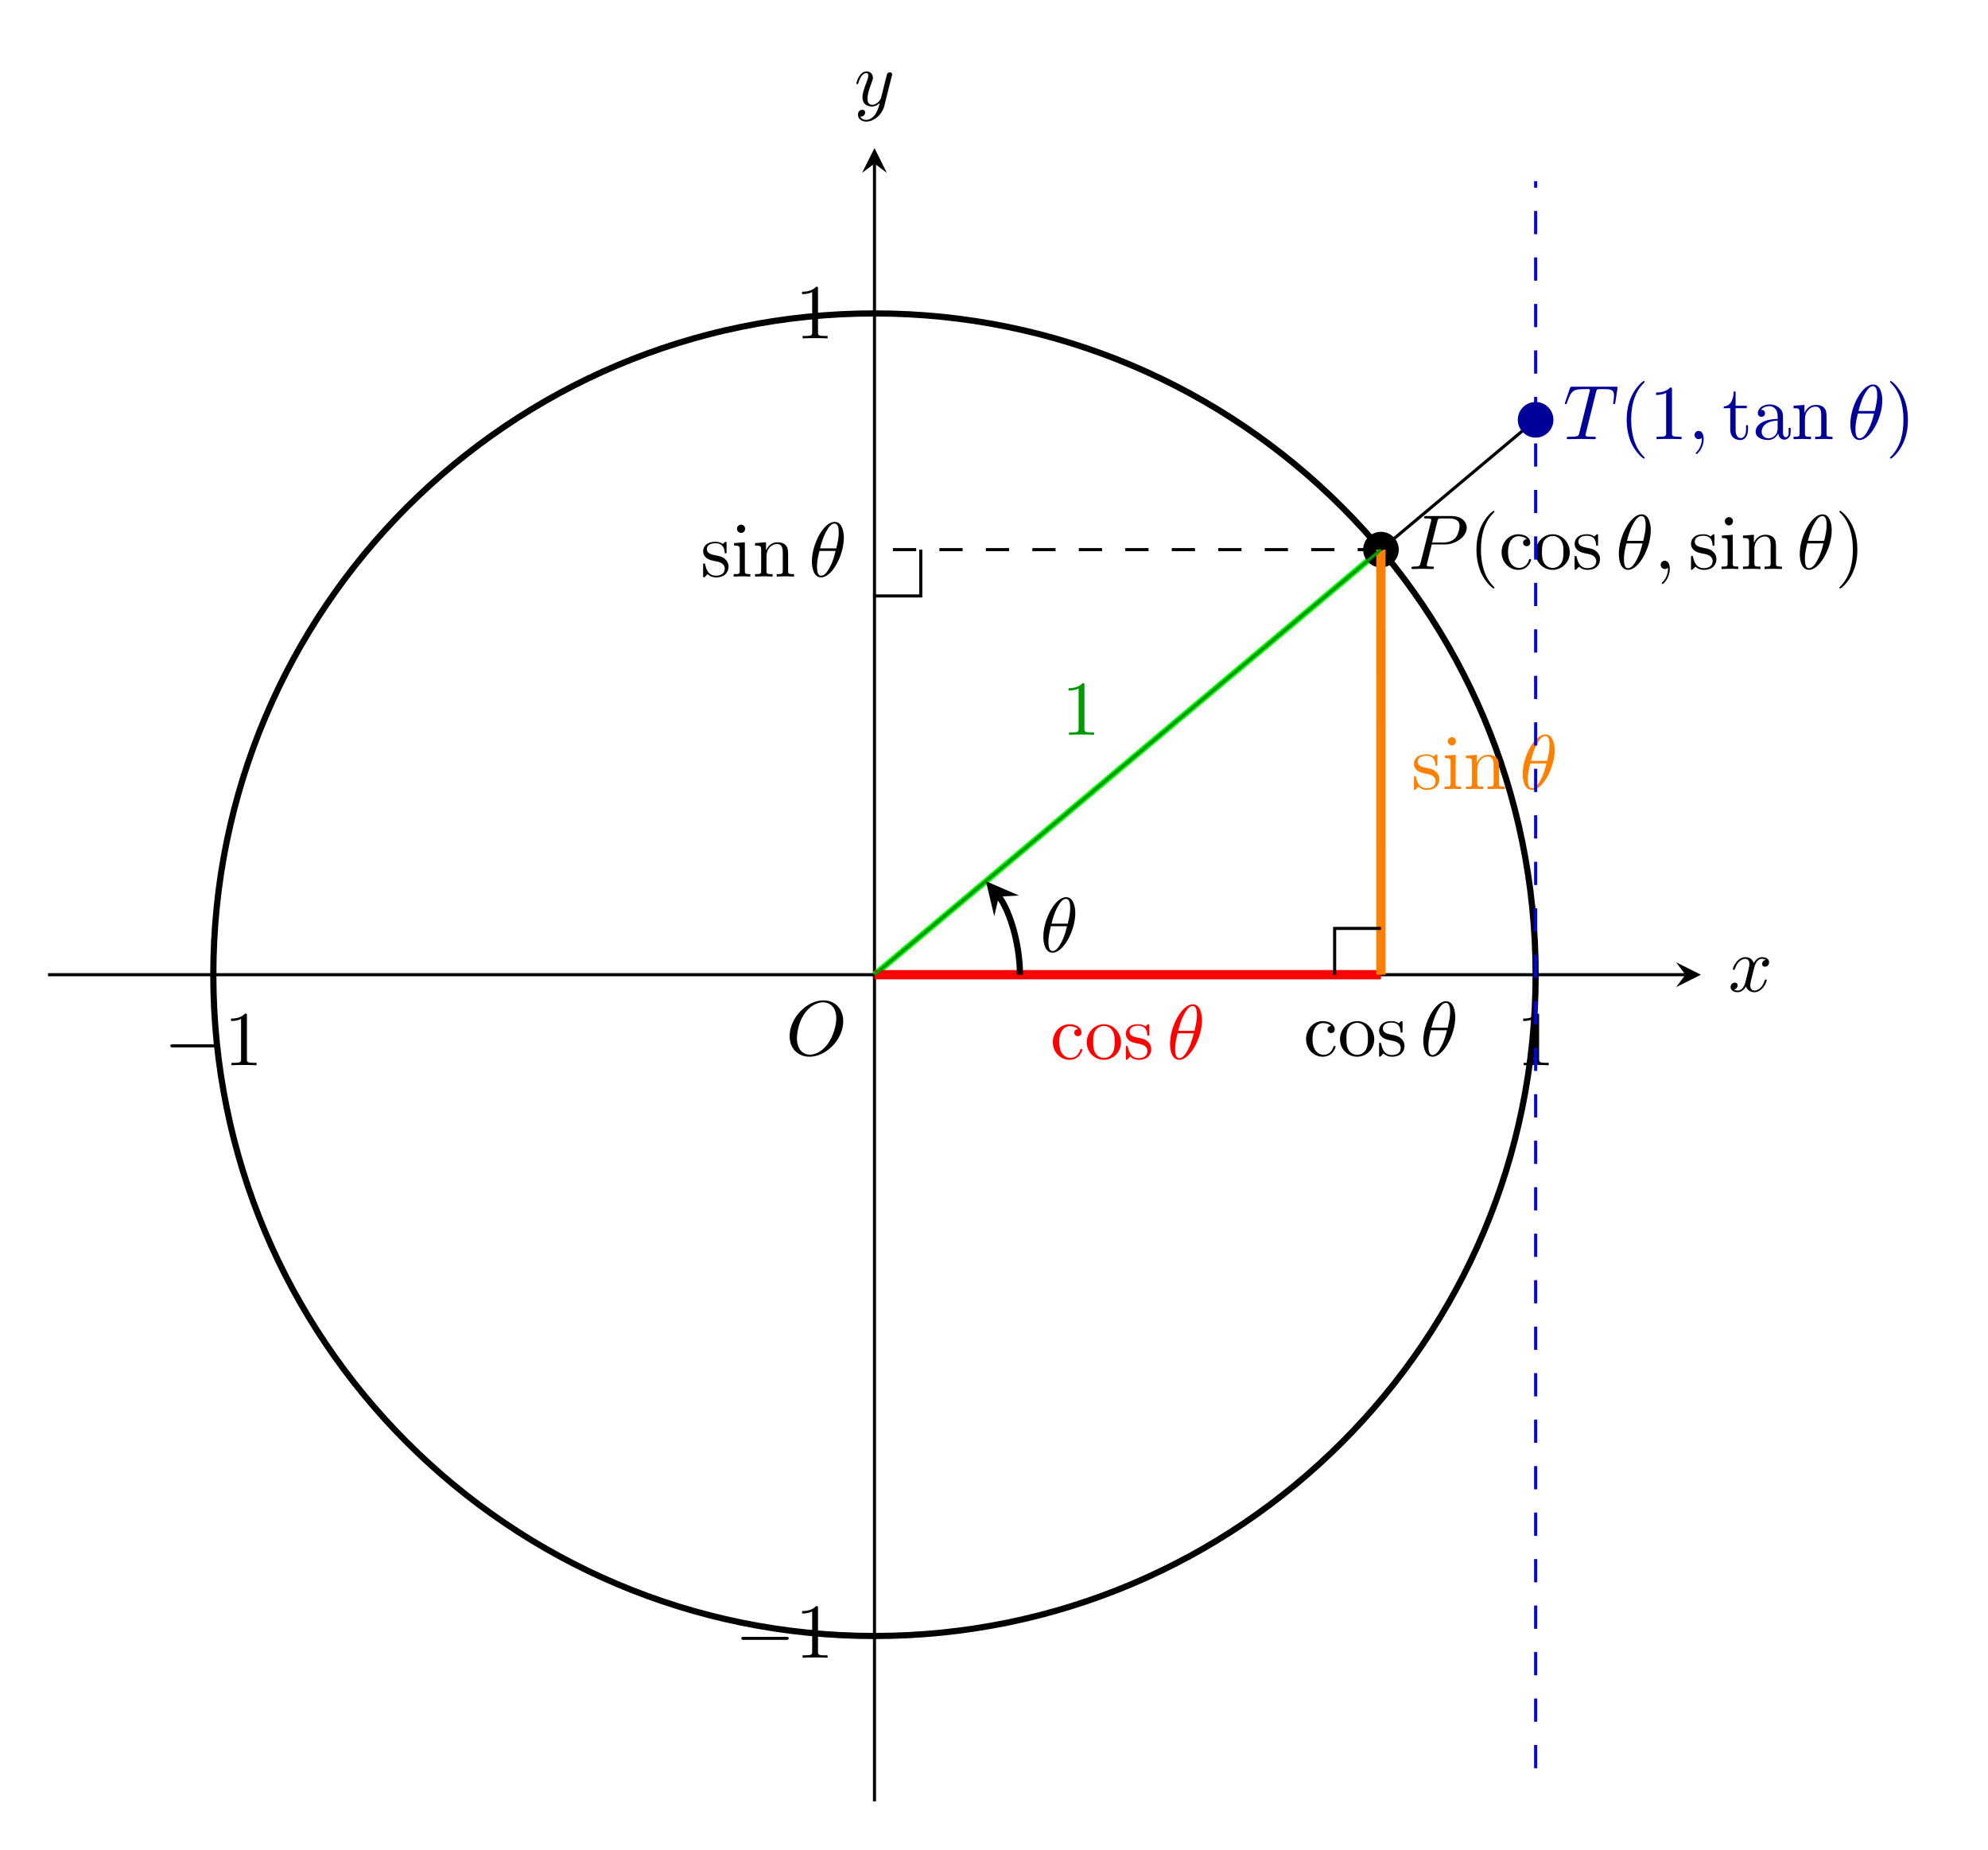
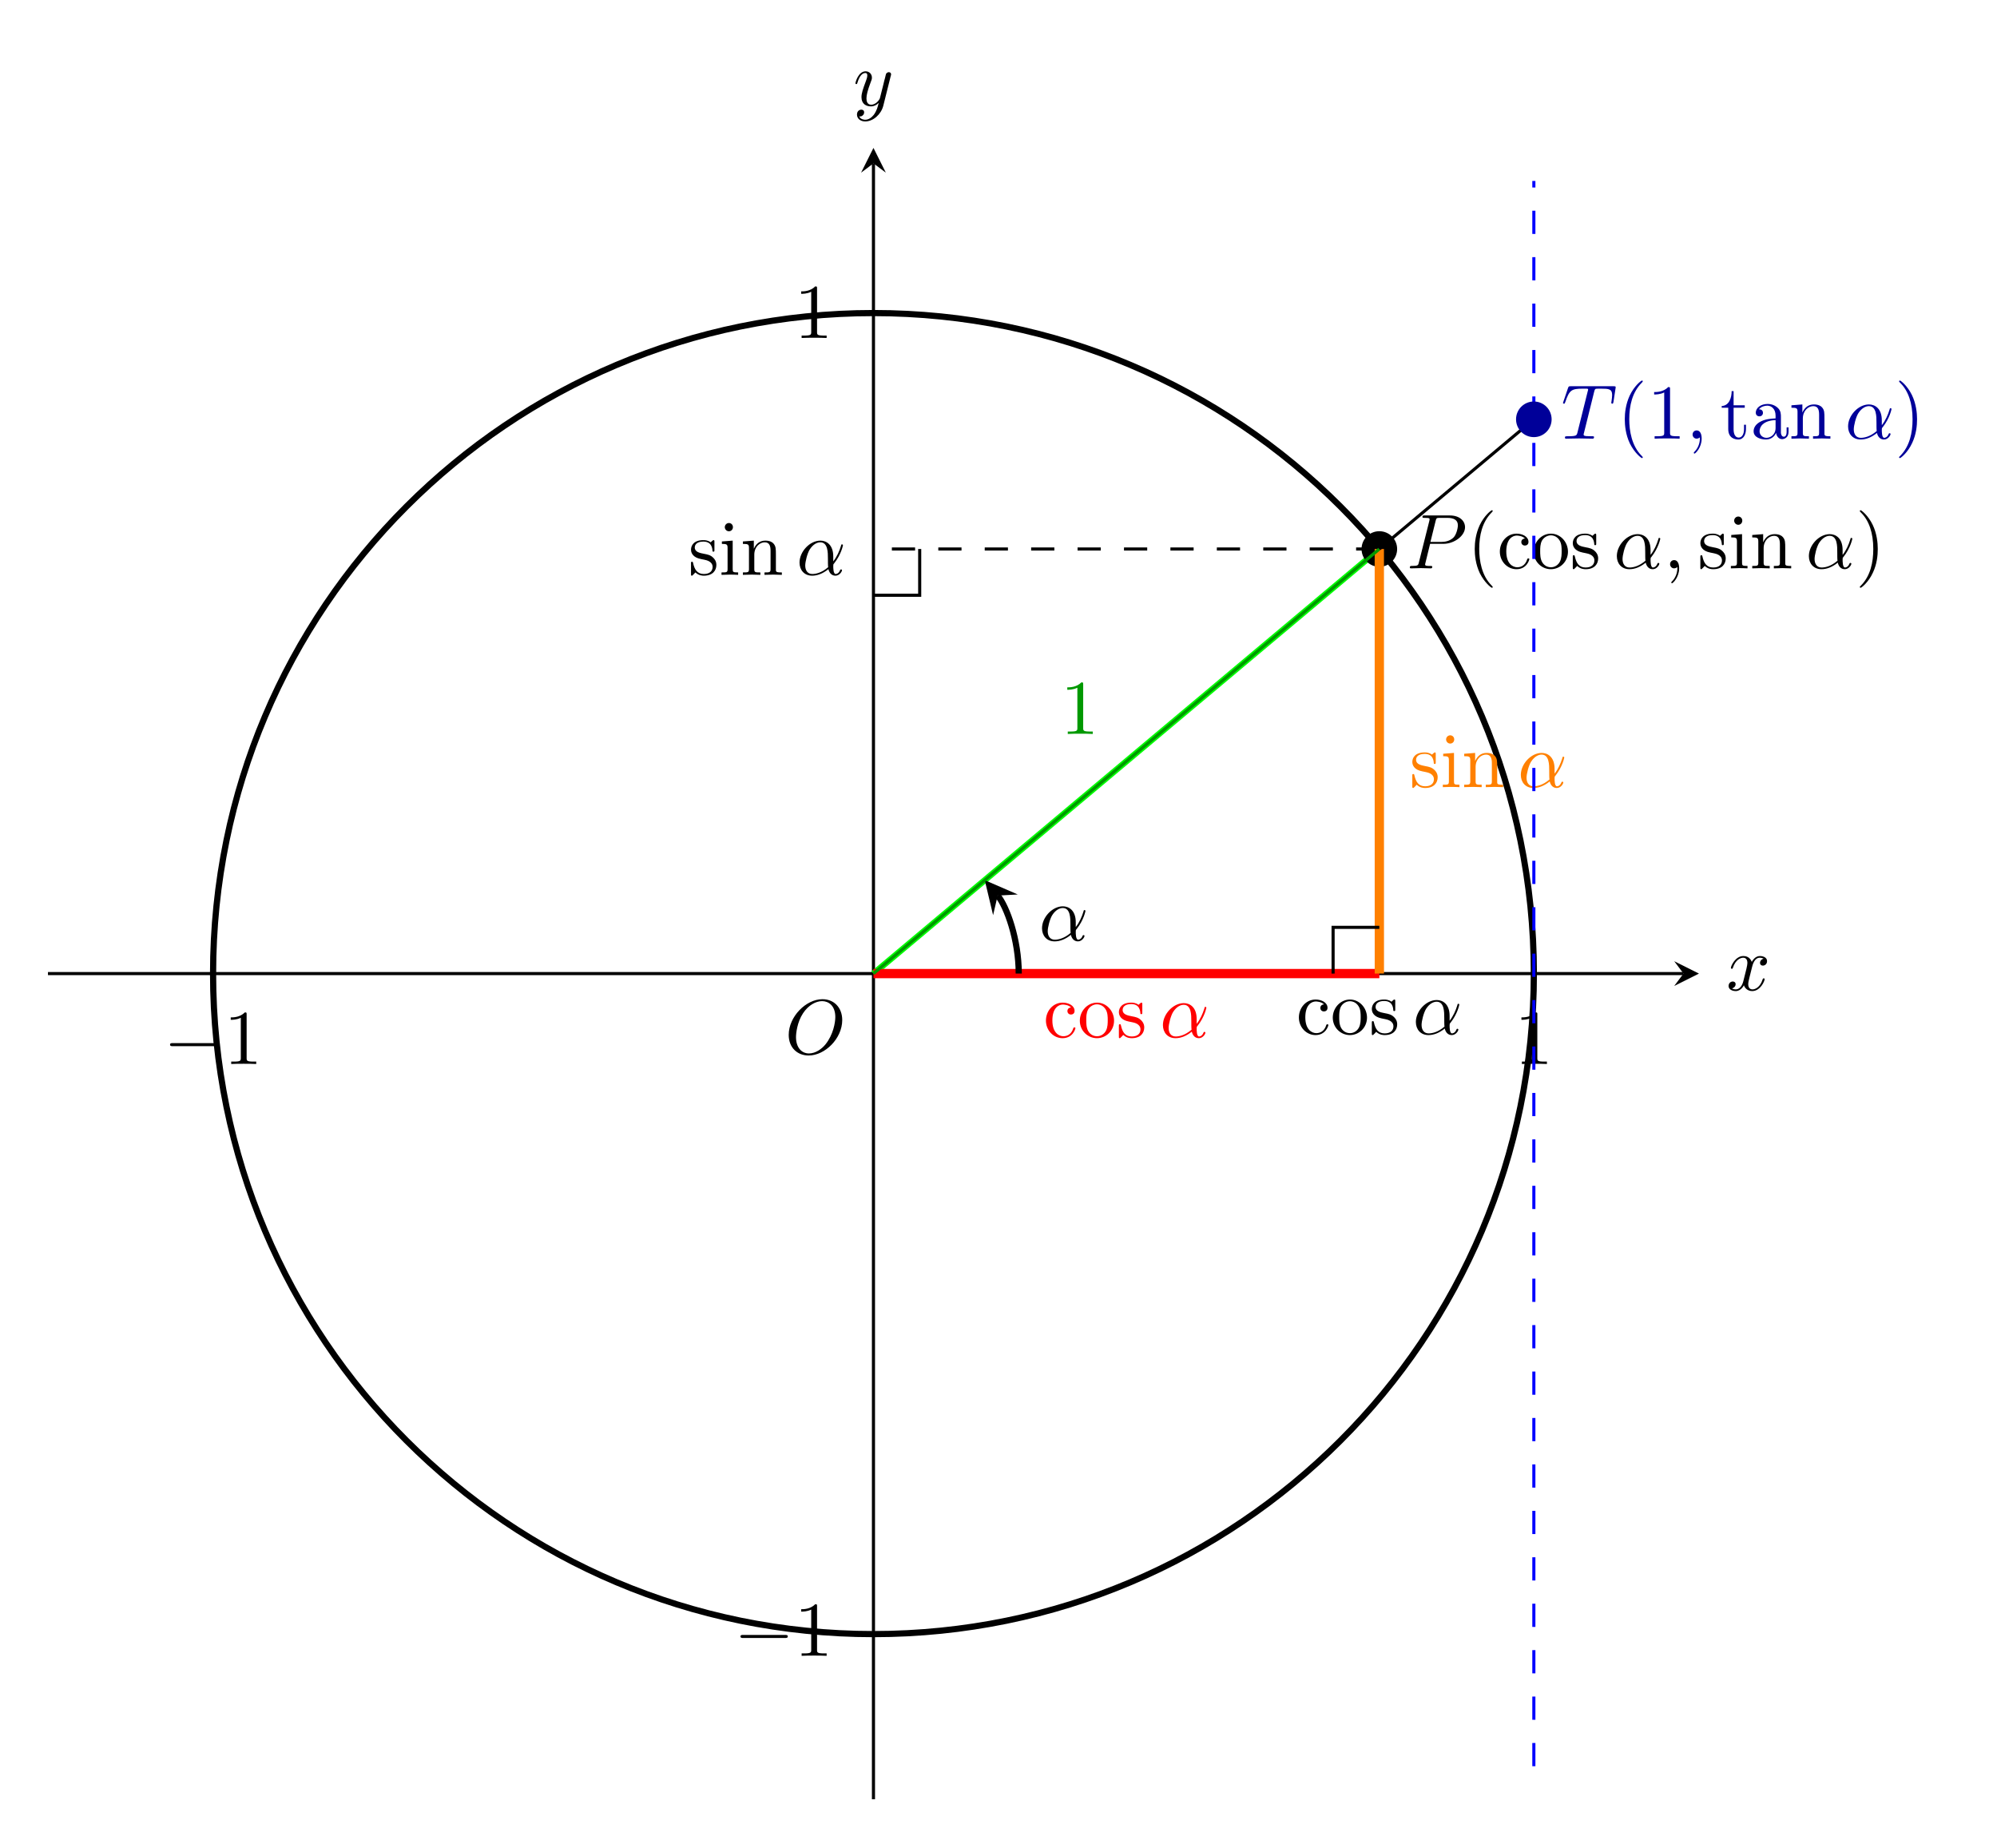
- <svg xmlns="http://www.w3.org/2000/svg" xmlns:xlink="http://www.w3.org/1999/xlink" width="255.7pt" height="237.82pt" viewBox="0 0 255.7 237.82">
+ <svg xmlns="http://www.w3.org/2000/svg" xmlns:xlink="http://www.w3.org/1999/xlink" width="257.156pt" height="237.82pt" viewBox="0 0 257.156 237.82">
  <defs>
    <g>
      <g id="glyph-0-0">
        <path d="M 7.375 -4.344 C 7.375 -5.953 6.312 -7.031 4.828 -7.031 C 2.688 -7.031 0.484 -4.766 0.484 -2.438 C 0.484 -0.781 1.609 0.219 3.047 0.219 C 5.156 0.219 7.375 -1.969 7.375 -4.344 Z M 3.094 -0.047 C 2.109 -0.047 1.422 -0.844 1.422 -2.156 C 1.422 -2.609 1.562 -4.062 2.328 -5.219 C 3.016 -6.266 3.984 -6.781 4.781 -6.781 C 5.594 -6.781 6.484 -6.219 6.484 -4.734 C 6.484 -4.016 6.219 -2.469 5.234 -1.234 C 4.75 -0.625 3.938 -0.047 3.094 -0.047 Z M 3.094 -0.047 " />
      </g>
      <g id="glyph-0-1">
        <path d="M 3.328 -3.016 C 3.391 -3.266 3.625 -4.188 4.312 -4.188 C 4.359 -4.188 4.609 -4.188 4.812 -4.062 C 4.531 -4 4.344 -3.766 4.344 -3.516 C 4.344 -3.359 4.453 -3.172 4.719 -3.172 C 4.938 -3.172 5.25 -3.344 5.25 -3.75 C 5.25 -4.266 4.672 -4.406 4.328 -4.406 C 3.75 -4.406 3.406 -3.875 3.281 -3.656 C 3.031 -4.312 2.5 -4.406 2.203 -4.406 C 1.172 -4.406 0.594 -3.125 0.594 -2.875 C 0.594 -2.766 0.703 -2.766 0.719 -2.766 C 0.797 -2.766 0.828 -2.797 0.844 -2.875 C 1.188 -3.938 1.844 -4.188 2.188 -4.188 C 2.375 -4.188 2.719 -4.094 2.719 -3.516 C 2.719 -3.203 2.547 -2.547 2.188 -1.141 C 2.031 -0.531 1.672 -0.109 1.234 -0.109 C 1.172 -0.109 0.953 -0.109 0.734 -0.234 C 0.984 -0.297 1.203 -0.5 1.203 -0.781 C 1.203 -1.047 0.984 -1.125 0.844 -1.125 C 0.531 -1.125 0.297 -0.875 0.297 -0.547 C 0.297 -0.094 0.781 0.109 1.219 0.109 C 1.891 0.109 2.25 -0.594 2.266 -0.641 C 2.391 -0.281 2.75 0.109 3.344 0.109 C 4.375 0.109 4.938 -1.172 4.938 -1.422 C 4.938 -1.531 4.859 -1.531 4.828 -1.531 C 4.734 -1.531 4.719 -1.484 4.688 -1.422 C 4.359 -0.344 3.688 -0.109 3.375 -0.109 C 2.984 -0.109 2.828 -0.422 2.828 -0.766 C 2.828 -0.984 2.875 -1.203 2.984 -1.641 Z M 3.328 -3.016 " />
      </g>
      <g id="glyph-0-2">
        <path d="M 4.844 -3.797 C 4.891 -3.938 4.891 -3.953 4.891 -4.031 C 4.891 -4.203 4.75 -4.297 4.594 -4.297 C 4.5 -4.297 4.344 -4.234 4.25 -4.094 C 4.234 -4.031 4.141 -3.734 4.109 -3.547 C 4.031 -3.297 3.969 -3.016 3.906 -2.75 L 3.453 -0.953 C 3.422 -0.812 2.984 -0.109 2.328 -0.109 C 1.828 -0.109 1.719 -0.547 1.719 -0.922 C 1.719 -1.375 1.891 -2 2.219 -2.875 C 2.375 -3.281 2.422 -3.391 2.422 -3.594 C 2.422 -4.031 2.109 -4.406 1.609 -4.406 C 0.656 -4.406 0.297 -2.953 0.297 -2.875 C 0.297 -2.766 0.391 -2.766 0.406 -2.766 C 0.516 -2.766 0.516 -2.797 0.562 -2.953 C 0.844 -3.891 1.234 -4.188 1.578 -4.188 C 1.656 -4.188 1.828 -4.188 1.828 -3.875 C 1.828 -3.625 1.719 -3.359 1.656 -3.172 C 1.25 -2.109 1.078 -1.547 1.078 -1.078 C 1.078 -0.188 1.703 0.109 2.297 0.109 C 2.688 0.109 3.016 -0.062 3.297 -0.344 C 3.172 0.172 3.047 0.672 2.656 1.203 C 2.391 1.531 2.016 1.828 1.562 1.828 C 1.422 1.828 0.969 1.797 0.797 1.406 C 0.953 1.406 1.094 1.406 1.219 1.281 C 1.328 1.203 1.422 1.062 1.422 0.875 C 1.422 0.562 1.156 0.531 1.062 0.531 C 0.828 0.531 0.5 0.688 0.5 1.172 C 0.5 1.672 0.938 2.047 1.562 2.047 C 2.578 2.047 3.609 1.141 3.891 0.016 Z M 4.844 -3.797 " />
      </g>
      <g id="glyph-0-3">
        <path d="M 3.016 -3.156 L 4.719 -3.156 C 6.125 -3.156 7.516 -4.188 7.516 -5.297 C 7.516 -6.078 6.859 -6.812 5.547 -6.812 L 2.328 -6.812 C 2.141 -6.812 2.031 -6.812 2.031 -6.625 C 2.031 -6.5 2.109 -6.5 2.312 -6.5 C 2.438 -6.5 2.625 -6.484 2.734 -6.484 C 2.906 -6.453 2.953 -6.438 2.953 -6.312 C 2.953 -6.281 2.953 -6.25 2.922 -6.125 L 1.578 -0.781 C 1.484 -0.391 1.469 -0.312 0.672 -0.312 C 0.516 -0.312 0.406 -0.312 0.406 -0.125 C 0.406 0 0.516 0 0.547 0 C 0.828 0 1.531 -0.031 1.812 -0.031 C 2.031 -0.031 2.25 -0.016 2.453 -0.016 C 2.672 -0.016 2.891 0 3.094 0 C 3.172 0 3.297 0 3.297 -0.203 C 3.297 -0.312 3.203 -0.312 3.016 -0.312 C 2.656 -0.312 2.375 -0.312 2.375 -0.484 C 2.375 -0.547 2.391 -0.594 2.406 -0.656 Z M 3.734 -6.125 C 3.828 -6.469 3.844 -6.5 4.281 -6.5 L 5.234 -6.5 C 6.062 -6.5 6.594 -6.234 6.594 -5.547 C 6.594 -5.156 6.391 -4.297 6 -3.938 C 5.5 -3.484 4.906 -3.406 4.469 -3.406 L 3.062 -3.406 Z M 3.734 -6.125 " />
      </g>
      <g id="glyph-0-4">
-         <path d="M 4.531 -4.984 C 4.531 -5.641 4.359 -7.031 3.344 -7.031 C 1.953 -7.031 0.422 -4.219 0.422 -1.938 C 0.422 -1 0.703 0.109 1.609 0.109 C 3.016 0.109 4.531 -2.75 4.531 -4.984 Z M 1.469 -3.625 C 1.641 -4.25 1.844 -5.047 2.25 -5.766 C 2.516 -6.25 2.875 -6.812 3.328 -6.812 C 3.812 -6.812 3.875 -6.172 3.875 -5.609 C 3.875 -5.109 3.797 -4.609 3.562 -3.625 Z M 3.469 -3.297 C 3.359 -2.844 3.156 -2 2.766 -1.281 C 2.422 -0.594 2.047 -0.109 1.609 -0.109 C 1.281 -0.109 1.078 -0.406 1.078 -1.328 C 1.078 -1.75 1.141 -2.328 1.391 -3.297 Z M 3.469 -3.297 " />
+         <path d="M 4.75 -2.359 C 4.75 -3.922 3.828 -4.406 3.094 -4.406 C 1.719 -4.406 0.406 -2.984 0.406 -1.578 C 0.406 -0.641 1 0.109 2.031 0.109 C 2.656 0.109 3.375 -0.125 4.125 -0.734 C 4.25 -0.203 4.578 0.109 5.031 0.109 C 5.562 0.109 5.875 -0.438 5.875 -0.594 C 5.875 -0.672 5.812 -0.703 5.75 -0.703 C 5.688 -0.703 5.656 -0.672 5.625 -0.594 C 5.438 -0.109 5.078 -0.109 5.062 -0.109 C 4.75 -0.109 4.75 -0.891 4.75 -1.125 C 4.75 -1.328 4.75 -1.359 4.859 -1.469 C 5.797 -2.656 6 -3.812 6 -3.812 C 6 -3.844 5.984 -3.922 5.875 -3.922 C 5.781 -3.922 5.781 -3.891 5.734 -3.703 C 5.547 -3.078 5.219 -2.328 4.75 -1.734 Z M 4.094 -0.984 C 3.203 -0.219 2.438 -0.109 2.047 -0.109 C 1.453 -0.109 1.141 -0.562 1.141 -1.203 C 1.141 -1.688 1.406 -2.766 1.719 -3.266 C 2.188 -4 2.734 -4.188 3.078 -4.188 C 4.062 -4.188 4.062 -2.875 4.062 -2.109 C 4.062 -1.734 4.062 -1.156 4.094 -0.984 Z M 4.094 -0.984 " />
      </g>
      <g id="glyph-0-5">
        <path d="M 2.031 -0.016 C 2.031 -0.672 1.781 -1.062 1.391 -1.062 C 1.062 -1.062 0.859 -0.812 0.859 -0.531 C 0.859 -0.266 1.062 0 1.391 0 C 1.5 0 1.641 -0.047 1.734 -0.125 C 1.766 -0.156 1.781 -0.156 1.781 -0.156 C 1.797 -0.156 1.797 -0.156 1.797 -0.016 C 1.797 0.734 1.453 1.328 1.125 1.656 C 1.016 1.766 1.016 1.781 1.016 1.812 C 1.016 1.891 1.062 1.922 1.109 1.922 C 1.219 1.922 2.031 1.156 2.031 -0.016 Z M 2.031 -0.016 " />
      </g>
      <g id="glyph-0-6">
        <path d="M 4.25 -6.047 C 4.328 -6.328 4.359 -6.391 4.484 -6.422 C 4.578 -6.438 4.906 -6.438 5.109 -6.438 C 6.125 -6.438 6.562 -6.406 6.562 -5.625 C 6.562 -5.469 6.531 -5.078 6.484 -4.828 C 6.484 -4.781 6.453 -4.672 6.453 -4.641 C 6.453 -4.578 6.484 -4.5 6.578 -4.5 C 6.688 -4.5 6.703 -4.578 6.734 -4.734 L 7 -6.469 C 7.016 -6.516 7.016 -6.609 7.016 -6.641 C 7.016 -6.75 6.922 -6.75 6.75 -6.75 L 1.219 -6.75 C 0.984 -6.75 0.969 -6.734 0.891 -6.547 L 0.297 -4.797 C 0.297 -4.781 0.234 -4.641 0.234 -4.609 C 0.234 -4.562 0.297 -4.5 0.359 -4.5 C 0.453 -4.5 0.469 -4.562 0.531 -4.719 C 1.062 -6.266 1.328 -6.438 2.797 -6.438 L 3.188 -6.438 C 3.469 -6.438 3.469 -6.406 3.469 -6.312 C 3.469 -6.266 3.438 -6.141 3.422 -6.109 L 2.094 -0.781 C 2 -0.422 1.969 -0.312 0.906 -0.312 C 0.547 -0.312 0.484 -0.312 0.484 -0.125 C 0.484 0 0.594 0 0.656 0 C 0.922 0 1.203 -0.016 1.469 -0.016 C 1.75 -0.016 2.047 -0.031 2.328 -0.031 C 2.609 -0.031 2.875 -0.016 3.156 -0.016 C 3.438 -0.016 3.734 0 4.016 0 C 4.109 0 4.234 0 4.234 -0.203 C 4.234 -0.312 4.156 -0.312 3.891 -0.312 C 3.656 -0.312 3.516 -0.312 3.266 -0.328 C 2.969 -0.359 2.891 -0.391 2.891 -0.547 C 2.891 -0.562 2.891 -0.609 2.938 -0.75 Z M 4.25 -6.047 " />
      </g>
      <g id="glyph-1-0">
        <path d="M 6.562 -2.297 C 6.734 -2.297 6.922 -2.297 6.922 -2.5 C 6.922 -2.688 6.734 -2.688 6.562 -2.688 L 1.172 -2.688 C 1 -2.688 0.828 -2.688 0.828 -2.5 C 0.828 -2.297 1 -2.297 1.172 -2.297 Z M 6.562 -2.297 " />
      </g>
      <g id="glyph-2-0">
        <path d="M 2.938 -6.375 C 2.938 -6.625 2.938 -6.641 2.703 -6.641 C 2.078 -6 1.203 -6 0.891 -6 L 0.891 -5.688 C 1.094 -5.688 1.672 -5.688 2.188 -5.953 L 2.188 -0.781 C 2.188 -0.422 2.156 -0.312 1.266 -0.312 L 0.953 -0.312 L 0.953 0 C 1.297 -0.031 2.156 -0.031 2.562 -0.031 C 2.953 -0.031 3.828 -0.031 4.172 0 L 4.172 -0.312 L 3.859 -0.312 C 2.953 -0.312 2.938 -0.422 2.938 -0.781 Z M 2.938 -6.375 " />
      </g>
      <g id="glyph-2-1">
        <path d="M 3.297 2.391 C 3.297 2.359 3.297 2.344 3.125 2.172 C 1.891 0.922 1.562 -0.969 1.562 -2.5 C 1.562 -4.234 1.938 -5.969 3.172 -7.203 C 3.297 -7.328 3.297 -7.344 3.297 -7.375 C 3.297 -7.453 3.266 -7.484 3.203 -7.484 C 3.094 -7.484 2.203 -6.797 1.609 -5.531 C 1.109 -4.438 0.984 -3.328 0.984 -2.5 C 0.984 -1.719 1.094 -0.516 1.641 0.625 C 2.25 1.844 3.094 2.5 3.203 2.5 C 3.266 2.5 3.297 2.469 3.297 2.391 Z M 3.297 2.391 " />
      </g>
      <g id="glyph-2-2">
        <path d="M 1.172 -2.172 C 1.172 -3.797 1.984 -4.219 2.516 -4.219 C 2.609 -4.219 3.234 -4.203 3.578 -3.844 C 3.172 -3.812 3.109 -3.516 3.109 -3.391 C 3.109 -3.125 3.297 -2.938 3.562 -2.938 C 3.828 -2.938 4.031 -3.094 4.031 -3.406 C 4.031 -4.078 3.266 -4.469 2.5 -4.469 C 1.25 -4.469 0.344 -3.391 0.344 -2.156 C 0.344 -0.875 1.328 0.109 2.484 0.109 C 3.812 0.109 4.141 -1.094 4.141 -1.188 C 4.141 -1.281 4.031 -1.281 4 -1.281 C 3.922 -1.281 3.891 -1.25 3.875 -1.188 C 3.594 -0.266 2.938 -0.141 2.578 -0.141 C 2.047 -0.141 1.172 -0.562 1.172 -2.172 Z M 1.172 -2.172 " />
      </g>
      <g id="glyph-2-3">
        <path d="M 4.688 -2.141 C 4.688 -3.406 3.703 -4.469 2.5 -4.469 C 1.25 -4.469 0.281 -3.375 0.281 -2.141 C 0.281 -0.844 1.312 0.109 2.484 0.109 C 3.688 0.109 4.688 -0.875 4.688 -2.141 Z M 2.5 -0.141 C 2.062 -0.141 1.625 -0.344 1.359 -0.812 C 1.109 -1.25 1.109 -1.859 1.109 -2.219 C 1.109 -2.609 1.109 -3.141 1.344 -3.578 C 1.609 -4.031 2.078 -4.25 2.484 -4.25 C 2.922 -4.25 3.344 -4.031 3.609 -3.594 C 3.875 -3.172 3.875 -2.594 3.875 -2.219 C 3.875 -1.859 3.875 -1.312 3.656 -0.875 C 3.422 -0.422 2.984 -0.141 2.5 -0.141 Z M 2.5 -0.141 " />
      </g>
      <g id="glyph-2-4">
        <path d="M 2.078 -1.938 C 2.297 -1.891 3.109 -1.734 3.109 -1.016 C 3.109 -0.516 2.766 -0.109 1.984 -0.109 C 1.141 -0.109 0.781 -0.672 0.594 -1.531 C 0.562 -1.656 0.562 -1.688 0.453 -1.688 C 0.328 -1.688 0.328 -1.625 0.328 -1.453 L 0.328 -0.125 C 0.328 0.047 0.328 0.109 0.438 0.109 C 0.484 0.109 0.5 0.094 0.688 -0.094 C 0.703 -0.109 0.703 -0.125 0.891 -0.312 C 1.328 0.094 1.781 0.109 1.984 0.109 C 3.125 0.109 3.594 -0.562 3.594 -1.281 C 3.594 -1.797 3.297 -2.109 3.172 -2.219 C 2.844 -2.547 2.453 -2.625 2.031 -2.703 C 1.469 -2.812 0.812 -2.938 0.812 -3.516 C 0.812 -3.875 1.062 -4.281 1.922 -4.281 C 3.016 -4.281 3.078 -3.375 3.094 -3.078 C 3.094 -2.984 3.188 -2.984 3.203 -2.984 C 3.344 -2.984 3.344 -3.031 3.344 -3.219 L 3.344 -4.234 C 3.344 -4.391 3.344 -4.469 3.234 -4.469 C 3.188 -4.469 3.156 -4.469 3.031 -4.344 C 3 -4.312 2.906 -4.219 2.859 -4.188 C 2.484 -4.469 2.078 -4.469 1.922 -4.469 C 0.703 -4.469 0.328 -3.797 0.328 -3.234 C 0.328 -2.891 0.484 -2.609 0.75 -2.391 C 1.078 -2.141 1.359 -2.078 2.078 -1.938 Z M 2.078 -1.938 " />
      </g>
      <g id="glyph-2-5">
        <path d="M 1.766 -4.406 L 0.375 -4.297 L 0.375 -3.984 C 1.016 -3.984 1.109 -3.922 1.109 -3.438 L 1.109 -0.75 C 1.109 -0.312 1 -0.312 0.328 -0.312 L 0.328 0 C 0.641 -0.016 1.188 -0.031 1.422 -0.031 C 1.781 -0.031 2.125 -0.016 2.469 0 L 2.469 -0.312 C 1.797 -0.312 1.766 -0.359 1.766 -0.75 Z M 1.797 -6.141 C 1.797 -6.453 1.562 -6.672 1.281 -6.672 C 0.969 -6.672 0.75 -6.406 0.75 -6.141 C 0.75 -5.875 0.969 -5.609 1.281 -5.609 C 1.562 -5.609 1.797 -5.828 1.797 -6.141 Z M 1.797 -6.141 " />
      </g>
      <g id="glyph-2-6">
        <path d="M 1.094 -3.422 L 1.094 -0.75 C 1.094 -0.312 0.984 -0.312 0.312 -0.312 L 0.312 0 C 0.672 -0.016 1.172 -0.031 1.453 -0.031 C 1.703 -0.031 2.219 -0.016 2.562 0 L 2.562 -0.312 C 1.891 -0.312 1.781 -0.312 1.781 -0.75 L 1.781 -2.594 C 1.781 -3.625 2.5 -4.188 3.125 -4.188 C 3.766 -4.188 3.875 -3.656 3.875 -3.078 L 3.875 -0.75 C 3.875 -0.312 3.766 -0.312 3.094 -0.312 L 3.094 0 C 3.438 -0.016 3.953 -0.031 4.219 -0.031 C 4.469 -0.031 5 -0.016 5.328 0 L 5.328 -0.312 C 4.812 -0.312 4.562 -0.312 4.562 -0.609 L 4.562 -2.516 C 4.562 -3.375 4.562 -3.672 4.25 -4.031 C 4.109 -4.203 3.781 -4.406 3.203 -4.406 C 2.469 -4.406 2 -3.984 1.719 -3.359 L 1.719 -4.406 L 0.312 -4.297 L 0.312 -3.984 C 1.016 -3.984 1.094 -3.922 1.094 -3.422 Z M 1.094 -3.422 " />
      </g>
      <g id="glyph-2-7">
        <path d="M 2.875 -2.5 C 2.875 -3.266 2.766 -4.469 2.219 -5.609 C 1.625 -6.828 0.766 -7.484 0.672 -7.484 C 0.609 -7.484 0.562 -7.438 0.562 -7.375 C 0.562 -7.344 0.562 -7.328 0.75 -7.141 C 1.734 -6.156 2.297 -4.578 2.297 -2.5 C 2.297 -0.781 1.938 0.969 0.703 2.219 C 0.562 2.344 0.562 2.359 0.562 2.391 C 0.562 2.453 0.609 2.5 0.672 2.5 C 0.766 2.5 1.672 1.812 2.25 0.547 C 2.766 -0.547 2.875 -1.656 2.875 -2.5 Z M 2.875 -2.5 " />
      </g>
      <g id="glyph-2-8">
        <path d="M 1.719 -3.984 L 3.156 -3.984 L 3.156 -4.297 L 1.719 -4.297 L 1.719 -6.125 L 1.469 -6.125 C 1.469 -5.312 1.172 -4.25 0.188 -4.203 L 0.188 -3.984 L 1.031 -3.984 L 1.031 -1.234 C 1.031 -0.016 1.969 0.109 2.328 0.109 C 3.031 0.109 3.312 -0.594 3.312 -1.234 L 3.312 -1.797 L 3.062 -1.797 L 3.062 -1.25 C 3.062 -0.516 2.766 -0.141 2.391 -0.141 C 1.719 -0.141 1.719 -1.047 1.719 -1.219 Z M 1.719 -3.984 " />
      </g>
      <g id="glyph-2-9">
        <path d="M 3.312 -0.75 C 3.359 -0.359 3.625 0.062 4.094 0.062 C 4.312 0.062 4.922 -0.078 4.922 -0.891 L 4.922 -1.453 L 4.672 -1.453 L 4.672 -0.891 C 4.672 -0.312 4.422 -0.25 4.312 -0.25 C 3.984 -0.25 3.938 -0.703 3.938 -0.75 L 3.938 -2.734 C 3.938 -3.156 3.938 -3.547 3.578 -3.922 C 3.188 -4.312 2.688 -4.469 2.219 -4.469 C 1.391 -4.469 0.703 -4 0.703 -3.344 C 0.703 -3.047 0.906 -2.875 1.172 -2.875 C 1.453 -2.875 1.625 -3.078 1.625 -3.328 C 1.625 -3.453 1.578 -3.781 1.109 -3.781 C 1.391 -4.141 1.875 -4.25 2.188 -4.25 C 2.688 -4.25 3.25 -3.859 3.25 -2.969 L 3.25 -2.609 C 2.734 -2.578 2.047 -2.547 1.422 -2.25 C 0.672 -1.906 0.422 -1.391 0.422 -0.953 C 0.422 -0.141 1.391 0.109 2.016 0.109 C 2.672 0.109 3.125 -0.297 3.312 -0.75 Z M 3.25 -2.391 L 3.25 -1.391 C 3.25 -0.453 2.531 -0.109 2.078 -0.109 C 1.594 -0.109 1.188 -0.453 1.188 -0.953 C 1.188 -1.5 1.609 -2.328 3.25 -2.391 Z M 3.25 -2.391 " />
      </g>
    </g>
  </defs>
  <g fill="rgb(0%, 0%, 0%)" fill-opacity="1">
    <use xlink:href="#glyph-0-0" x="101.08" y="135.672" />
  </g>
  <path fill="none" stroke-width="0.399" stroke-linecap="butt" stroke-linejoin="miter" stroke="rgb(0%, 0%, 0%)" stroke-opacity="1" stroke-miterlimit="10" d="M -106.3 0 L 104.309 0 " transform="matrix(1, 0, 0, -1, 112.476, 125.344)" />
  <path fill-rule="nonzero" fill="rgb(0%, 0%, 0%)" fill-opacity="1" d="M 218.777 125.344 L 215.59 123.75 L 216.785 125.344 L 215.59 126.938 " />
  <g fill="rgb(0%, 0%, 0%)" fill-opacity="1">
    <use xlink:href="#glyph-0-1" x="222.295" y="127.489" />
  </g>
  <path fill="none" stroke-width="0.399" stroke-linecap="butt" stroke-linejoin="miter" stroke="rgb(0%, 0%, 0%)" stroke-opacity="1" stroke-miterlimit="10" d="M 0.001 -106.301 L 0.001 104.309 " transform="matrix(1, 0, 0, -1, 112.476, 125.344)" />
  <path fill-rule="nonzero" fill="rgb(0%, 0%, 0%)" fill-opacity="1" d="M 112.477 19.043 L 110.883 22.23 L 112.477 21.035 L 114.07 22.23 " />
  <g fill="rgb(0%, 0%, 0%)" fill-opacity="1">
    <use xlink:href="#glyph-0-2" x="109.855" y="13.588" />
  </g>
  <path fill="none" stroke-width="0.797" stroke-linecap="butt" stroke-linejoin="miter" stroke="rgb(0%, 0%, 0%)" stroke-opacity="1" stroke-miterlimit="10" d="M 85.04 0 C 85.04 46.969 46.965 85.039 0.001 85.039 C -46.968 85.039 -85.038 46.969 -85.038 0 C -85.038 -46.968 -46.968 -85.039 0.001 -85.039 C 46.965 -85.039 85.04 -46.968 85.04 0 Z M 85.04 0 " transform="matrix(1, 0, 0, -1, 112.476, 125.344)" />
  <path fill="none" stroke-width="0.399" stroke-linecap="butt" stroke-linejoin="miter" stroke="rgb(0%, 0%, 0%)" stroke-opacity="1" stroke-miterlimit="10" d="M -85.038 0 L -85.038 -1.703 " transform="matrix(1, 0, 0, -1, 112.476, 125.344)" />
  <g fill="rgb(0%, 0%, 0%)" fill-opacity="1">
    <use xlink:href="#glyph-1-0" x="21.072" y="136.985" />
  </g>
  <g fill="rgb(0%, 0%, 0%)" fill-opacity="1">
    <use xlink:href="#glyph-2-0" x="28.821" y="136.985" />
  </g>
  <path fill="none" stroke-width="0.399" stroke-linecap="butt" stroke-linejoin="miter" stroke="rgb(0%, 0%, 0%)" stroke-opacity="1" stroke-miterlimit="10" d="M 85.04 0 L 85.04 -1.703 " transform="matrix(1, 0, 0, -1, 112.476, 125.344)" />
  <g fill="rgb(0%, 0%, 0%)" fill-opacity="1">
    <use xlink:href="#glyph-2-0" x="195.025" y="136.985" />
  </g>
  <path fill="none" stroke-width="0.399" stroke-linecap="butt" stroke-linejoin="miter" stroke="rgb(0%, 0%, 0%)" stroke-opacity="1" stroke-miterlimit="10" d="M 0.001 -85.039 L -1.703 -85.039 " transform="matrix(1, 0, 0, -1, 112.476, 125.344)" />
  <g fill="rgb(0%, 0%, 0%)" fill-opacity="1">
    <use xlink:href="#glyph-1-0" x="94.525" y="213.178" />
  </g>
  <g fill="rgb(0%, 0%, 0%)" fill-opacity="1">
    <use xlink:href="#glyph-2-0" x="102.274" y="213.178" />
  </g>
  <path fill="none" stroke-width="0.399" stroke-linecap="butt" stroke-linejoin="miter" stroke="rgb(0%, 0%, 0%)" stroke-opacity="1" stroke-miterlimit="10" d="M 0.001 85.039 L -1.703 85.039 " transform="matrix(1, 0, 0, -1, 112.476, 125.344)" />
  <g fill="rgb(0%, 0%, 0%)" fill-opacity="1">
    <use xlink:href="#glyph-2-0" x="102.274" y="43.515" />
  </g>
  <path fill="none" stroke-width="0.797" stroke-linecap="butt" stroke-linejoin="miter" stroke="rgb(0%, 100%, 0%)" stroke-opacity="1" stroke-miterlimit="10" d="M 0.001 0 L 65.141 54.664 " transform="matrix(1, 0, 0, -1, 112.476, 125.344)" />
  <path fill-rule="nonzero" fill="rgb(0%, 0%, 0%)" fill-opacity="1" stroke-width="0.399" stroke-linecap="butt" stroke-linejoin="miter" stroke="rgb(0%, 0%, 0%)" stroke-opacity="1" stroke-miterlimit="10" d="M 67.235 54.664 C 67.235 55.817 66.297 56.754 65.141 56.754 C 63.989 56.754 63.051 55.817 63.051 54.664 C 63.051 53.508 63.989 52.571 65.141 52.571 C 66.297 52.571 67.235 53.508 67.235 54.664 Z M 67.235 54.664 " transform="matrix(1, 0, 0, -1, 112.476, 125.344)" />
  <g fill="rgb(0%, 0%, 0%)" fill-opacity="1">
    <use xlink:href="#glyph-0-3" x="181.138" y="73.173" />
  </g>
  <g fill="rgb(0%, 0%, 0%)" fill-opacity="1">
    <use xlink:href="#glyph-2-1" x="188.919" y="73.173" />
    <use xlink:href="#glyph-2-2" x="192.793" y="73.173" />
    <use xlink:href="#glyph-2-3" x="197.221" y="73.173" />
    <use xlink:href="#glyph-2-4" x="202.202" y="73.173" />
  </g>
  <g fill="rgb(0%, 0%, 0%)" fill-opacity="1">
    <use xlink:href="#glyph-0-4" x="207.795" y="73.173" />
  </g>
  <g fill="rgb(0%, 0%, 0%)" fill-opacity="1">
-     <use xlink:href="#glyph-0-5" x="212.74" y="73.173" />
+     <use xlink:href="#glyph-0-5" x="214.198" y="73.173" />
  </g>
  <g fill="rgb(0%, 0%, 0%)" fill-opacity="1">
-     <use xlink:href="#glyph-2-4" x="217.172" y="73.173" />
-     <use xlink:href="#glyph-2-5" x="221.101" y="73.173" />
-     <use xlink:href="#glyph-2-6" x="223.869" y="73.173" />
+     <use xlink:href="#glyph-2-4" x="218.629" y="73.173" />
+     <use xlink:href="#glyph-2-5" x="222.559" y="73.173" />
+     <use xlink:href="#glyph-2-6" x="225.326" y="73.173" />
  </g>
  <g fill="rgb(0%, 0%, 0%)" fill-opacity="1">
-     <use xlink:href="#glyph-0-4" x="231.068" y="73.173" />
+     <use xlink:href="#glyph-0-4" x="232.525" y="73.173" />
  </g>
  <g fill="rgb(0%, 0%, 0%)" fill-opacity="1">
-     <use xlink:href="#glyph-2-7" x="236.023" y="73.173" />
+     <use xlink:href="#glyph-2-7" x="238.928" y="73.173" />
  </g>
  <path fill="none" stroke-width="0.399" stroke-linecap="butt" stroke-linejoin="miter" stroke="rgb(0%, 0%, 0%)" stroke-opacity="1" stroke-dasharray="2.989 2.989" stroke-miterlimit="10" d="M 65.141 54.664 L 65.145 0 " transform="matrix(1, 0, 0, -1, 112.476, 125.344)" />
  <g fill="rgb(0%, 0%, 0%)" fill-opacity="1">
-     <use xlink:href="#glyph-2-2" x="167.643" y="135.782" />
-     <use xlink:href="#glyph-2-3" x="172.07" y="135.782" />
-     <use xlink:href="#glyph-2-4" x="177.052" y="135.782" />
+     <use xlink:href="#glyph-2-2" x="166.915" y="133.153" />
+     <use xlink:href="#glyph-2-3" x="171.342" y="133.153" />
+     <use xlink:href="#glyph-2-4" x="176.324" y="133.153" />
  </g>
  <g fill="rgb(0%, 0%, 0%)" fill-opacity="1">
-     <use xlink:href="#glyph-0-4" x="182.645" y="135.782" />
+     <use xlink:href="#glyph-0-4" x="181.917" y="133.153" />
  </g>
  <path fill="none" stroke-width="0.399" stroke-linecap="butt" stroke-linejoin="miter" stroke="rgb(0%, 0%, 0%)" stroke-opacity="1" stroke-dasharray="2.989 2.989" stroke-miterlimit="10" d="M 65.141 54.664 L 0.001 54.664 " transform="matrix(1, 0, 0, -1, 112.476, 125.344)" />
  <g fill="rgb(0%, 0%, 0%)" fill-opacity="1">
-     <use xlink:href="#glyph-2-4" x="90.11" y="74.141" />
-     <use xlink:href="#glyph-2-5" x="94.039" y="74.141" />
-     <use xlink:href="#glyph-2-6" x="96.807" y="74.141" />
+     <use xlink:href="#glyph-2-4" x="88.654" y="74.008" />
+     <use xlink:href="#glyph-2-5" x="92.583" y="74.008" />
+     <use xlink:href="#glyph-2-6" x="95.351" y="74.008" />
  </g>
  <g fill="rgb(0%, 0%, 0%)" fill-opacity="1">
-     <use xlink:href="#glyph-0-4" x="104.006" y="74.141" />
+     <use xlink:href="#glyph-0-4" x="102.55" y="74.008" />
  </g>
  <path fill="none" stroke-width="1.196" stroke-linecap="butt" stroke-linejoin="miter" stroke="rgb(100%, 0%, 0%)" stroke-opacity="1" stroke-miterlimit="10" d="M 0.001 0 L 65.145 0 " transform="matrix(1, 0, 0, -1, 112.476, 125.344)" />
  <g fill="rgb(100%, 0%, 0%)" fill-opacity="1">
-     <use xlink:href="#glyph-2-2" x="135.071" y="136.181" />
-     <use xlink:href="#glyph-2-3" x="139.498" y="136.181" />
-     <use xlink:href="#glyph-2-4" x="144.48" y="136.181" />
+     <use xlink:href="#glyph-2-2" x="134.343" y="133.552" />
+     <use xlink:href="#glyph-2-3" x="138.77" y="133.552" />
+     <use xlink:href="#glyph-2-4" x="143.752" y="133.552" />
  </g>
  <g fill="rgb(100%, 0%, 0%)" fill-opacity="1">
-     <use xlink:href="#glyph-0-4" x="150.073" y="136.181" />
+     <use xlink:href="#glyph-0-4" x="149.345" y="133.552" />
  </g>
  <path fill="none" stroke-width="1.196" stroke-linecap="butt" stroke-linejoin="miter" stroke="rgb(100%, 50%, 0%)" stroke-opacity="1" stroke-miterlimit="10" d="M 65.145 0 L 65.141 54.664 " transform="matrix(1, 0, 0, -1, 112.476, 125.344)" />
  <g fill="rgb(100%, 50%, 0%)" fill-opacity="1">
-     <use xlink:href="#glyph-2-4" x="181.537" y="101.472" />
-     <use xlink:href="#glyph-2-5" x="185.466" y="101.472" />
-     <use xlink:href="#glyph-2-6" x="188.234" y="101.472" />
+     <use xlink:href="#glyph-2-4" x="181.537" y="101.34" />
+     <use xlink:href="#glyph-2-5" x="185.466" y="101.34" />
+     <use xlink:href="#glyph-2-6" x="188.234" y="101.34" />
  </g>
  <g fill="rgb(100%, 50%, 0%)" fill-opacity="1">
-     <use xlink:href="#glyph-0-4" x="195.433" y="101.472" />
+     <use xlink:href="#glyph-0-4" x="195.433" y="101.34" />
  </g>
  <path fill="none" stroke-width="0.797" stroke-linecap="butt" stroke-linejoin="miter" stroke="rgb(0%, 0%, 0%)" stroke-opacity="1" stroke-miterlimit="10" d="M 18.708 0 C 18.708 4.399 17.157 8.656 15.997 10.043 " transform="matrix(1, 0, 0, -1, 112.476, 125.344)" />
  <path fill-rule="nonzero" fill="rgb(0%, 0%, 0%)" fill-opacity="1" d="M 126.809 113.316 L 127.883 117.824 L 128.473 115.301 L 131.059 115.16 " />
  <g fill="rgb(0%, 0%, 0%)" fill-opacity="1">
-     <use xlink:href="#glyph-0-4" x="133.775" y="122.404" />
+     <use xlink:href="#glyph-0-4" x="133.776" y="121.09" />
  </g>
  <path fill="none" stroke-width="0.399" stroke-linecap="butt" stroke-linejoin="miter" stroke="rgb(0%, 0%, 100%)" stroke-opacity="1" stroke-dasharray="2.989 2.989" stroke-miterlimit="10" d="M 85.04 -102.047 L 85.04 102.047 " transform="matrix(1, 0, 0, -1, 112.476, 125.344)" />
  <path fill="none" stroke-width="0.399" stroke-linecap="butt" stroke-linejoin="miter" stroke="rgb(0%, 59.999%, 0%)" stroke-opacity="1" stroke-miterlimit="10" d="M 0.001 0 L 65.141 54.664 " transform="matrix(1, 0, 0, -1, 112.476, 125.344)" />
  <g fill="rgb(0%, 59.999%, 0%)" fill-opacity="1">
    <use xlink:href="#glyph-2-0" x="136.546" y="94.493" />
  </g>
  <path fill="none" stroke-width="0.399" stroke-linecap="butt" stroke-linejoin="miter" stroke="rgb(0%, 0%, 0%)" stroke-opacity="1" stroke-miterlimit="10" d="M 65.141 54.664 L 85.04 71.36 " transform="matrix(1, 0, 0, -1, 112.476, 125.344)" />
  <path fill-rule="nonzero" fill="rgb(0%, 0%, 59.999%)" fill-opacity="1" stroke-width="0.399" stroke-linecap="butt" stroke-linejoin="miter" stroke="rgb(0%, 0%, 59.999%)" stroke-opacity="1" stroke-miterlimit="10" d="M 87.129 71.36 C 87.129 72.516 86.196 73.453 85.04 73.453 C 83.883 73.453 82.946 72.516 82.946 71.36 C 82.946 70.203 83.883 69.266 85.04 69.266 C 86.196 69.266 87.129 70.203 87.129 71.36 Z M 87.129 71.36 " transform="matrix(1, 0, 0, -1, 112.476, 125.344)" />
  <g fill="rgb(0%, 0%, 59.999%)" fill-opacity="1">
    <use xlink:href="#glyph-0-6" x="201.034" y="56.476" />
  </g>
  <g fill="rgb(0%, 0%, 59.999%)" fill-opacity="1">
    <use xlink:href="#glyph-2-1" x="208.241" y="56.476" />
    <use xlink:href="#glyph-2-0" x="212.115" y="56.476" />
  </g>
  <g fill="rgb(0%, 0%, 59.999%)" fill-opacity="1">
    <use xlink:href="#glyph-0-5" x="217.097" y="56.476" />
  </g>
  <g fill="rgb(0%, 0%, 59.999%)" fill-opacity="1">
    <use xlink:href="#glyph-2-8" x="221.518" y="56.476" />
    <use xlink:href="#glyph-2-9" x="225.393" y="56.476" />
    <use xlink:href="#glyph-2-6" x="230.374" y="56.476" />
  </g>
  <g fill="rgb(0%, 0%, 59.999%)" fill-opacity="1">
    <use xlink:href="#glyph-0-4" x="237.573" y="56.476" />
  </g>
  <g fill="rgb(0%, 0%, 59.999%)" fill-opacity="1">
-     <use xlink:href="#glyph-2-7" x="242.528" y="56.476" />
+     <use xlink:href="#glyph-2-7" x="243.986" y="56.476" />
  </g>
  <path fill="none" stroke-width="0.399" stroke-linecap="butt" stroke-linejoin="miter" stroke="rgb(0%, 0%, 0%)" stroke-opacity="1" stroke-miterlimit="10" d="M 65.141 5.953 L 59.188 5.953 L 59.188 0 " transform="matrix(1, 0, 0, -1, 112.476, 125.344)" />
  <path fill="none" stroke-width="0.399" stroke-linecap="butt" stroke-linejoin="miter" stroke="rgb(0%, 0%, 0%)" stroke-opacity="1" stroke-miterlimit="10" d="M 0.001 48.707 L 5.954 48.707 L 5.954 54.664 " transform="matrix(1, 0, 0, -1, 112.476, 125.344)" />
</svg>
